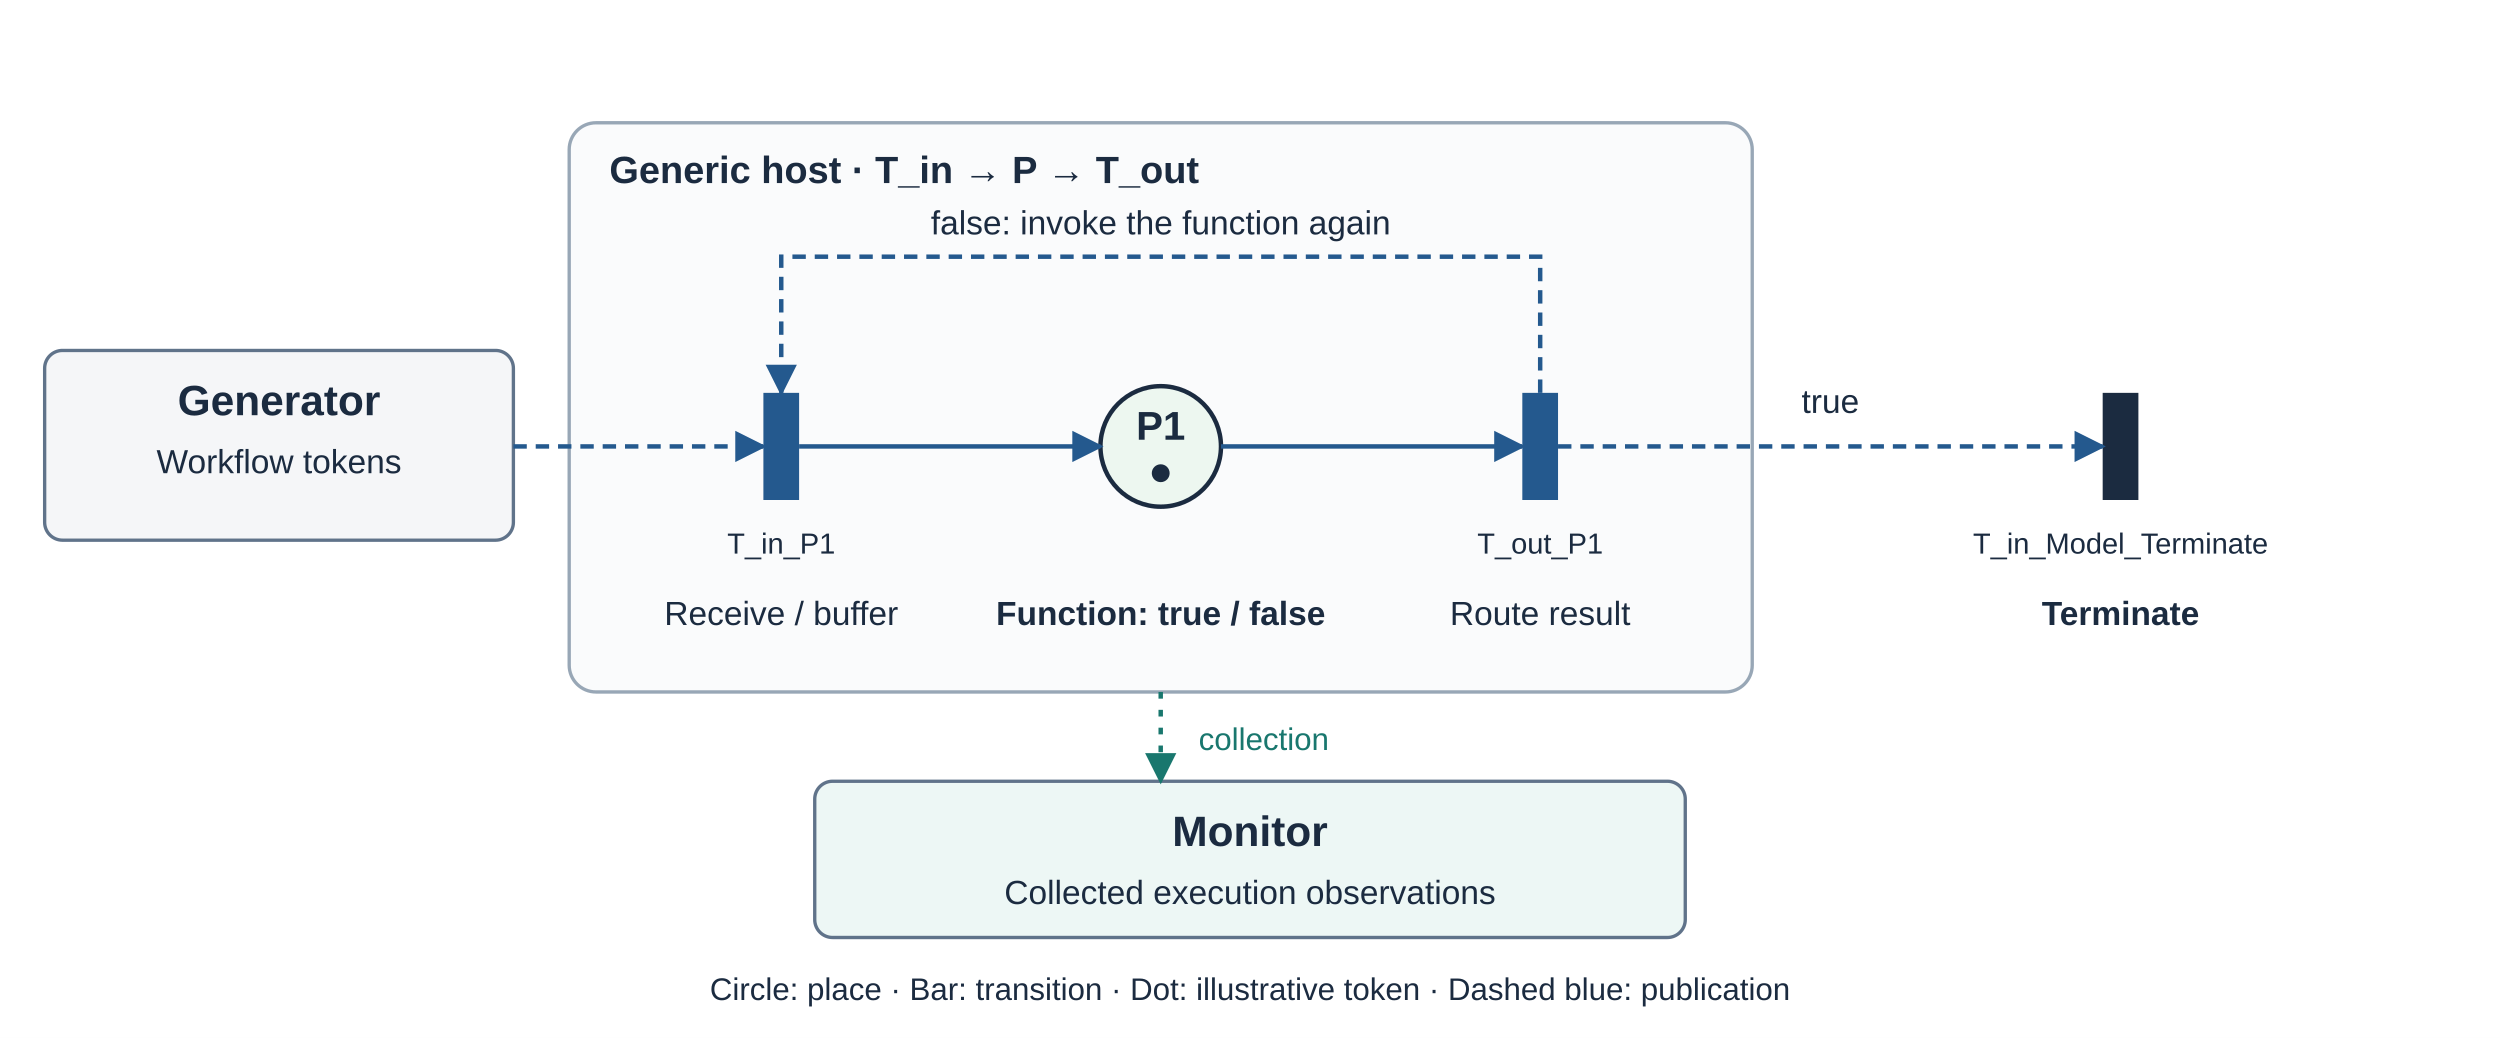
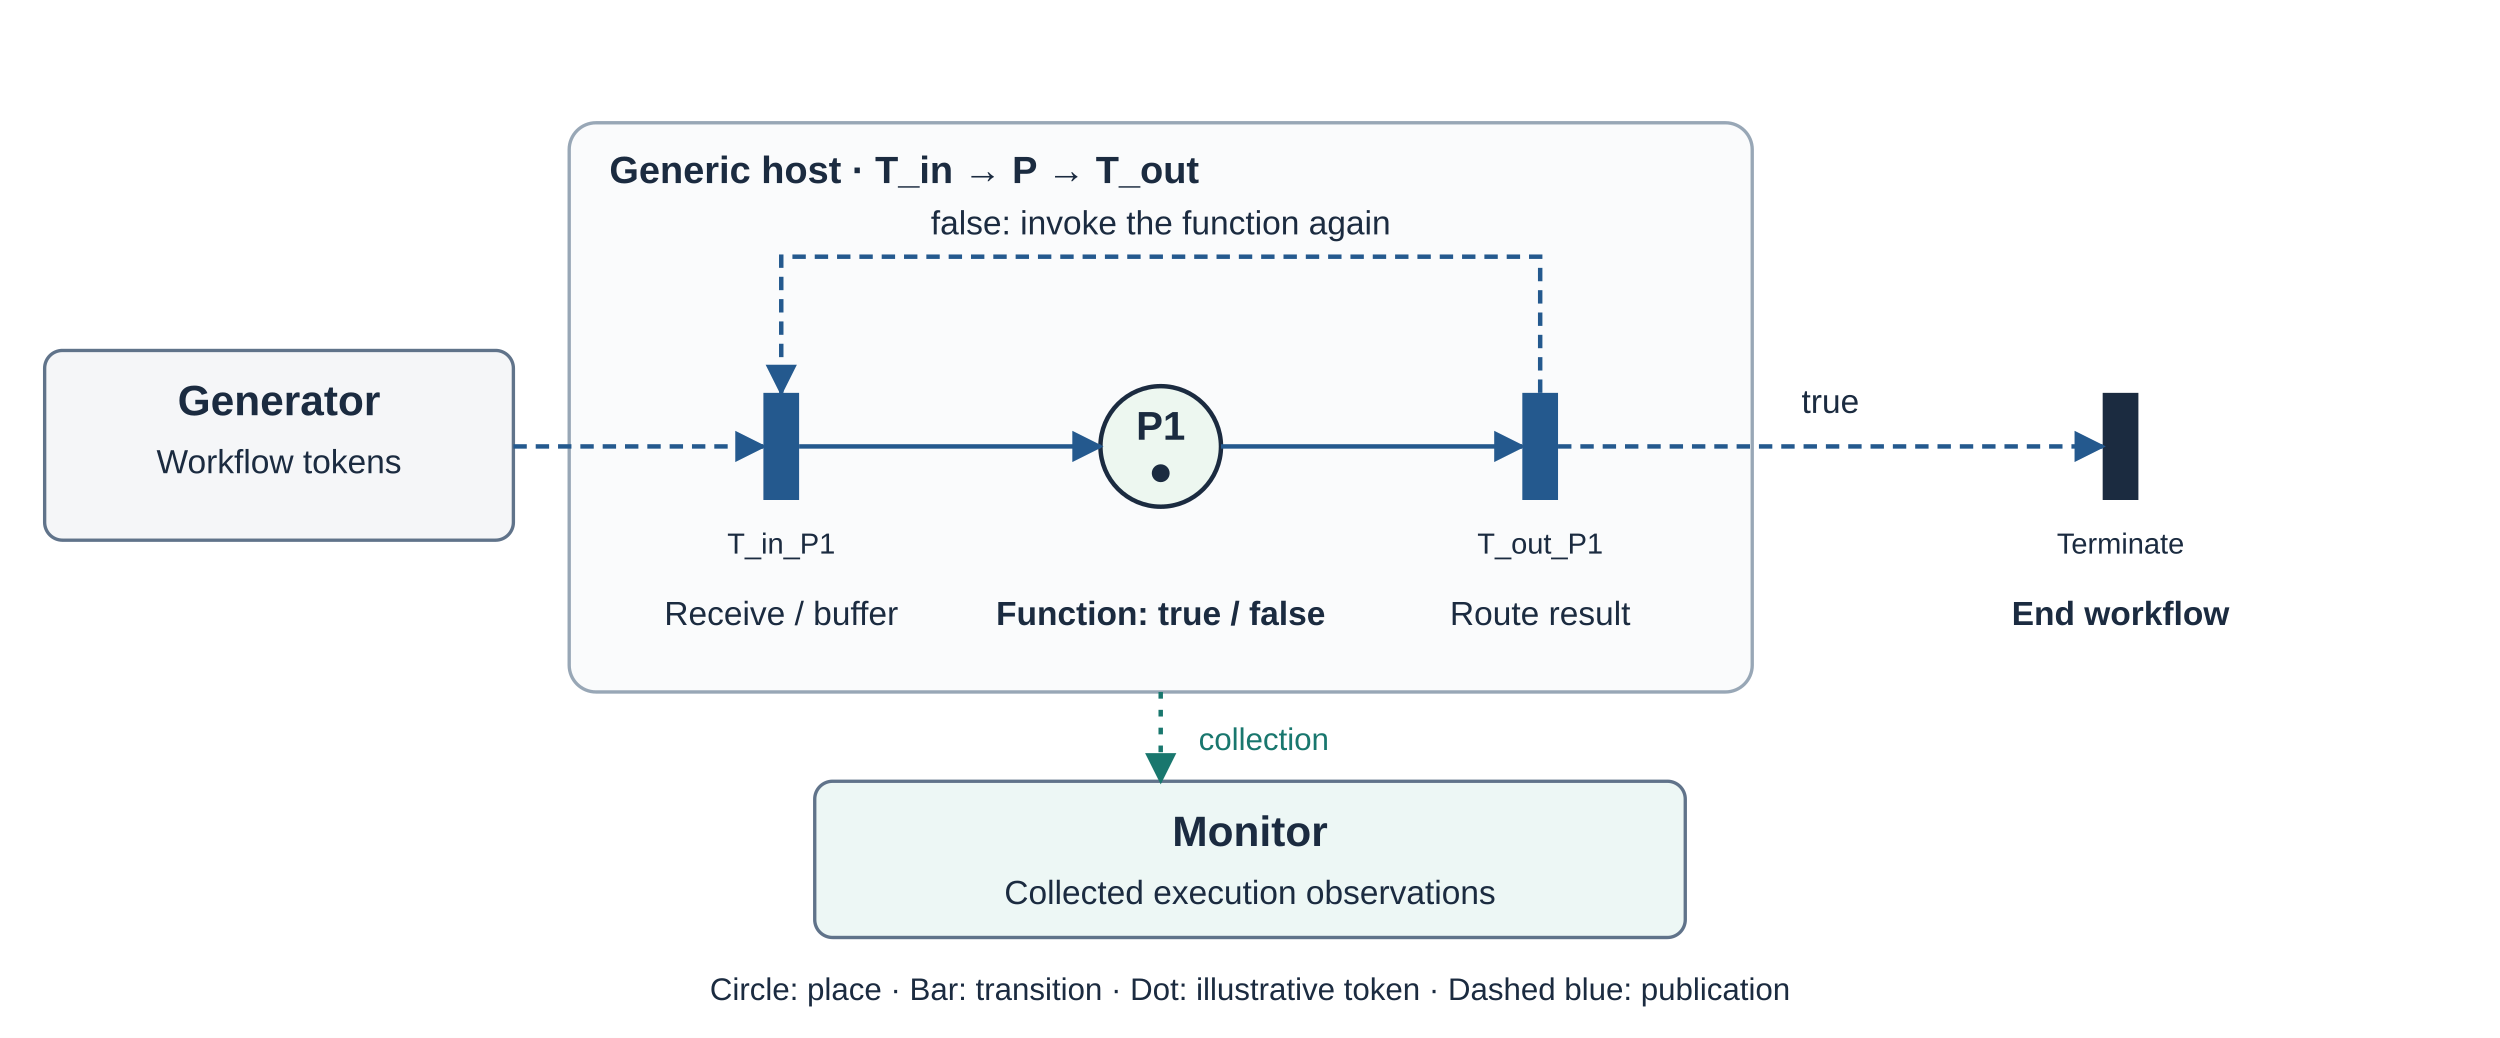
<svg xmlns="http://www.w3.org/2000/svg" width="1120" height="465" viewBox="0 0 1120 465" role="img" aria-labelledby="title desc">
  <defs>
    <marker id="flow" viewBox="0 0 10 10" refX="9" refY="5" markerWidth="7" markerHeight="7" orient="auto-start-reverse">
      <path d="M 0 0 L 10 5 L 0 10 z" fill="#24598e" />
    </marker>
    <marker id="rule" viewBox="0 0 10 10" refX="9" refY="5" markerWidth="7" markerHeight="7" orient="auto-start-reverse">
      <path d="M 0 0 L 10 5 L 0 10 z" fill="#7350a2" />
    </marker>
    <marker id="observe" viewBox="0 0 10 10" refX="9" refY="5" markerWidth="7" markerHeight="7" orient="auto-start-reverse">
      <path d="M 0 0 L 10 5 L 0 10 z" fill="#19776e" />
    </marker>
    <marker id="ack" viewBox="0 0 10 10" refX="9" refY="5" markerWidth="7" markerHeight="7" orient="auto-start-reverse">
      <path d="M 0 0 L 10 5 L 0 10 z" fill="#65758b" />
    </marker>
  </defs>
  <rect width="100%" height="100%" fill="#ffffff" />
  <rect x="255" y="55" width="530" height="255" rx="12" fill="#fafbfc" stroke="#98a7b6" stroke-width="1.5" />
  <text x="273" y="82" font-family="Arial, Helvetica, sans-serif" font-size="17" font-weight="600" text-anchor="start" fill="#1b2b40">Generic host · T_in → P → T_out</text>
  <rect id="P1_EVENTGENERATOR" x="20" y="157" width="210" height="85" rx="8" fill="#f5f6f8" stroke="#60738a" stroke-width="1.5" />
  <text x="125.0" y="186" font-family="Arial, Helvetica, sans-serif" font-size="19" font-weight="600" text-anchor="middle" fill="#1b2b40">Generator</text>
  <text x="125.0" y="212" font-family="Arial, Helvetica, sans-serif" font-size="15" font-weight="400" text-anchor="middle" fill="#1b2b40">Workflow tokens</text>
  <rect id="T_in_P1" x="342" y="176" width="16" height="48" fill="#24598e" />
  <text x="350" y="248" font-family="Arial, Helvetica, sans-serif" font-size="13" font-weight="400" text-anchor="middle" fill="#1b2b40">T_in_P1</text>
  <circle id="P1" cx="520" cy="200" r="27" fill="#edf7f0" stroke="#1b2b40" stroke-width="2" />
  <text x="520" y="197" font-family="Arial, Helvetica, sans-serif" font-size="18" font-weight="600" text-anchor="middle" fill="#1b2b40">P1</text>
  <circle cx="520" cy="212" r="4" fill="#1b2b40" />
  <rect id="T_out_P1" x="682" y="176" width="16" height="48" fill="#24598e" />
  <text x="690" y="248" font-family="Arial, Helvetica, sans-serif" font-size="13" font-weight="400" text-anchor="middle" fill="#1b2b40">T_out_P1</text>
-   <rect id="T_in_Model_Terminate" x="942" y="176" width="16" height="48" fill="#1b2b40" />
-   <text x="950" y="248" font-family="Arial, Helvetica, sans-serif" font-size="13" font-weight="400" text-anchor="middle" fill="#1b2b40">T_in_Model_Terminate</text>
+   <rect id="Terminate" x="942" y="176" width="16" height="48" fill="#1b2b40" />
+   <text x="950" y="248" font-family="Arial, Helvetica, sans-serif" font-size="13" font-weight="400" text-anchor="middle" fill="#1b2b40">Terminate</text>
  <text x="350" y="280" font-family="Arial, Helvetica, sans-serif" font-size="15" font-weight="400" text-anchor="middle" fill="#1b2b40">Receive / buffer</text>
  <text x="520" y="280" font-family="Arial, Helvetica, sans-serif" font-size="15" font-weight="600" text-anchor="middle" fill="#1b2b40">Function: true / false</text>
  <text x="690" y="280" font-family="Arial, Helvetica, sans-serif" font-size="15" font-weight="400" text-anchor="middle" fill="#1b2b40">Route result</text>
-   <text x="950" y="280" font-family="Arial, Helvetica, sans-serif" font-size="15" font-weight="600" text-anchor="middle" fill="#1b2b40">Terminate</text>
+   <text x="950" y="280" font-family="Arial, Helvetica, sans-serif" font-size="15" font-weight="600" text-anchor="middle" fill="#1b2b40">End workflow</text>
  <path d="M 230 200 L 342 200" fill="none" stroke="#24598e" stroke-width="2" stroke-dasharray="6 4" data-source="P1_EVENTGENERATOR" data-target="T_in_P1" marker-end="url(#flow)" />
  <path d="M 358 200 L 493 200" fill="none" stroke="#24598e" stroke-width="2" data-source="T_in_P1" data-target="P1" marker-end="url(#flow)" />
  <path d="M 547 200 L 682 200" fill="none" stroke="#24598e" stroke-width="2" data-source="P1" data-target="T_out_P1" marker-end="url(#flow)" />
-   <path d="M 698 200 L 942 200" fill="none" stroke="#24598e" stroke-width="2" stroke-dasharray="6 4" data-source="T_out_P1" data-target="T_in_Model_Terminate" marker-end="url(#flow)" />
+   <path d="M 698 200 L 942 200" fill="none" stroke="#24598e" stroke-width="2" stroke-dasharray="6 4" data-source="T_out_P1" data-target="Terminate" marker-end="url(#flow)" />
  <path d="M 690 176 L 690 115 L 350 115 L 350 176" fill="none" stroke="#24598e" stroke-width="2" stroke-dasharray="6 4" data-source="T_out_P1" data-target="T_in_P1" marker-end="url(#flow)" />
  <text x="820" y="185" font-family="Arial, Helvetica, sans-serif" font-size="15" font-weight="400" text-anchor="middle" fill="#1b2b40">true</text>
  <text x="520" y="105" font-family="Arial, Helvetica, sans-serif" font-size="15" font-weight="400" text-anchor="middle" fill="#1b2b40">false: invoke the function again</text>
  <rect x="365" y="350" width="390" height="70" rx="8" fill="#edf7f5" stroke="#60738a" stroke-width="1.5" />
  <text x="560.0" y="379" font-family="Arial, Helvetica, sans-serif" font-size="19" font-weight="600" text-anchor="middle" fill="#1b2b40">Monitor</text>
  <text x="560.0" y="405" font-family="Arial, Helvetica, sans-serif" font-size="15" font-weight="400" text-anchor="middle" fill="#1b2b40">Collected execution observations</text>
  <path d="M 520 310 L 520 350" fill="none" stroke="#19776e" stroke-width="2" stroke-dasharray="3 5" marker-end="url(#observe)" />
  <text x="537" y="336" font-family="Arial, Helvetica, sans-serif" font-size="14" font-weight="400" text-anchor="start" fill="#19776e">collection</text>
  <text x="560" y="448" font-family="Arial, Helvetica, sans-serif" font-size="14" font-weight="400" text-anchor="middle" fill="#1b2b40">Circle: place · Bar: transition · Dot: illustrative token · Dashed blue: publication</text>
</svg>
